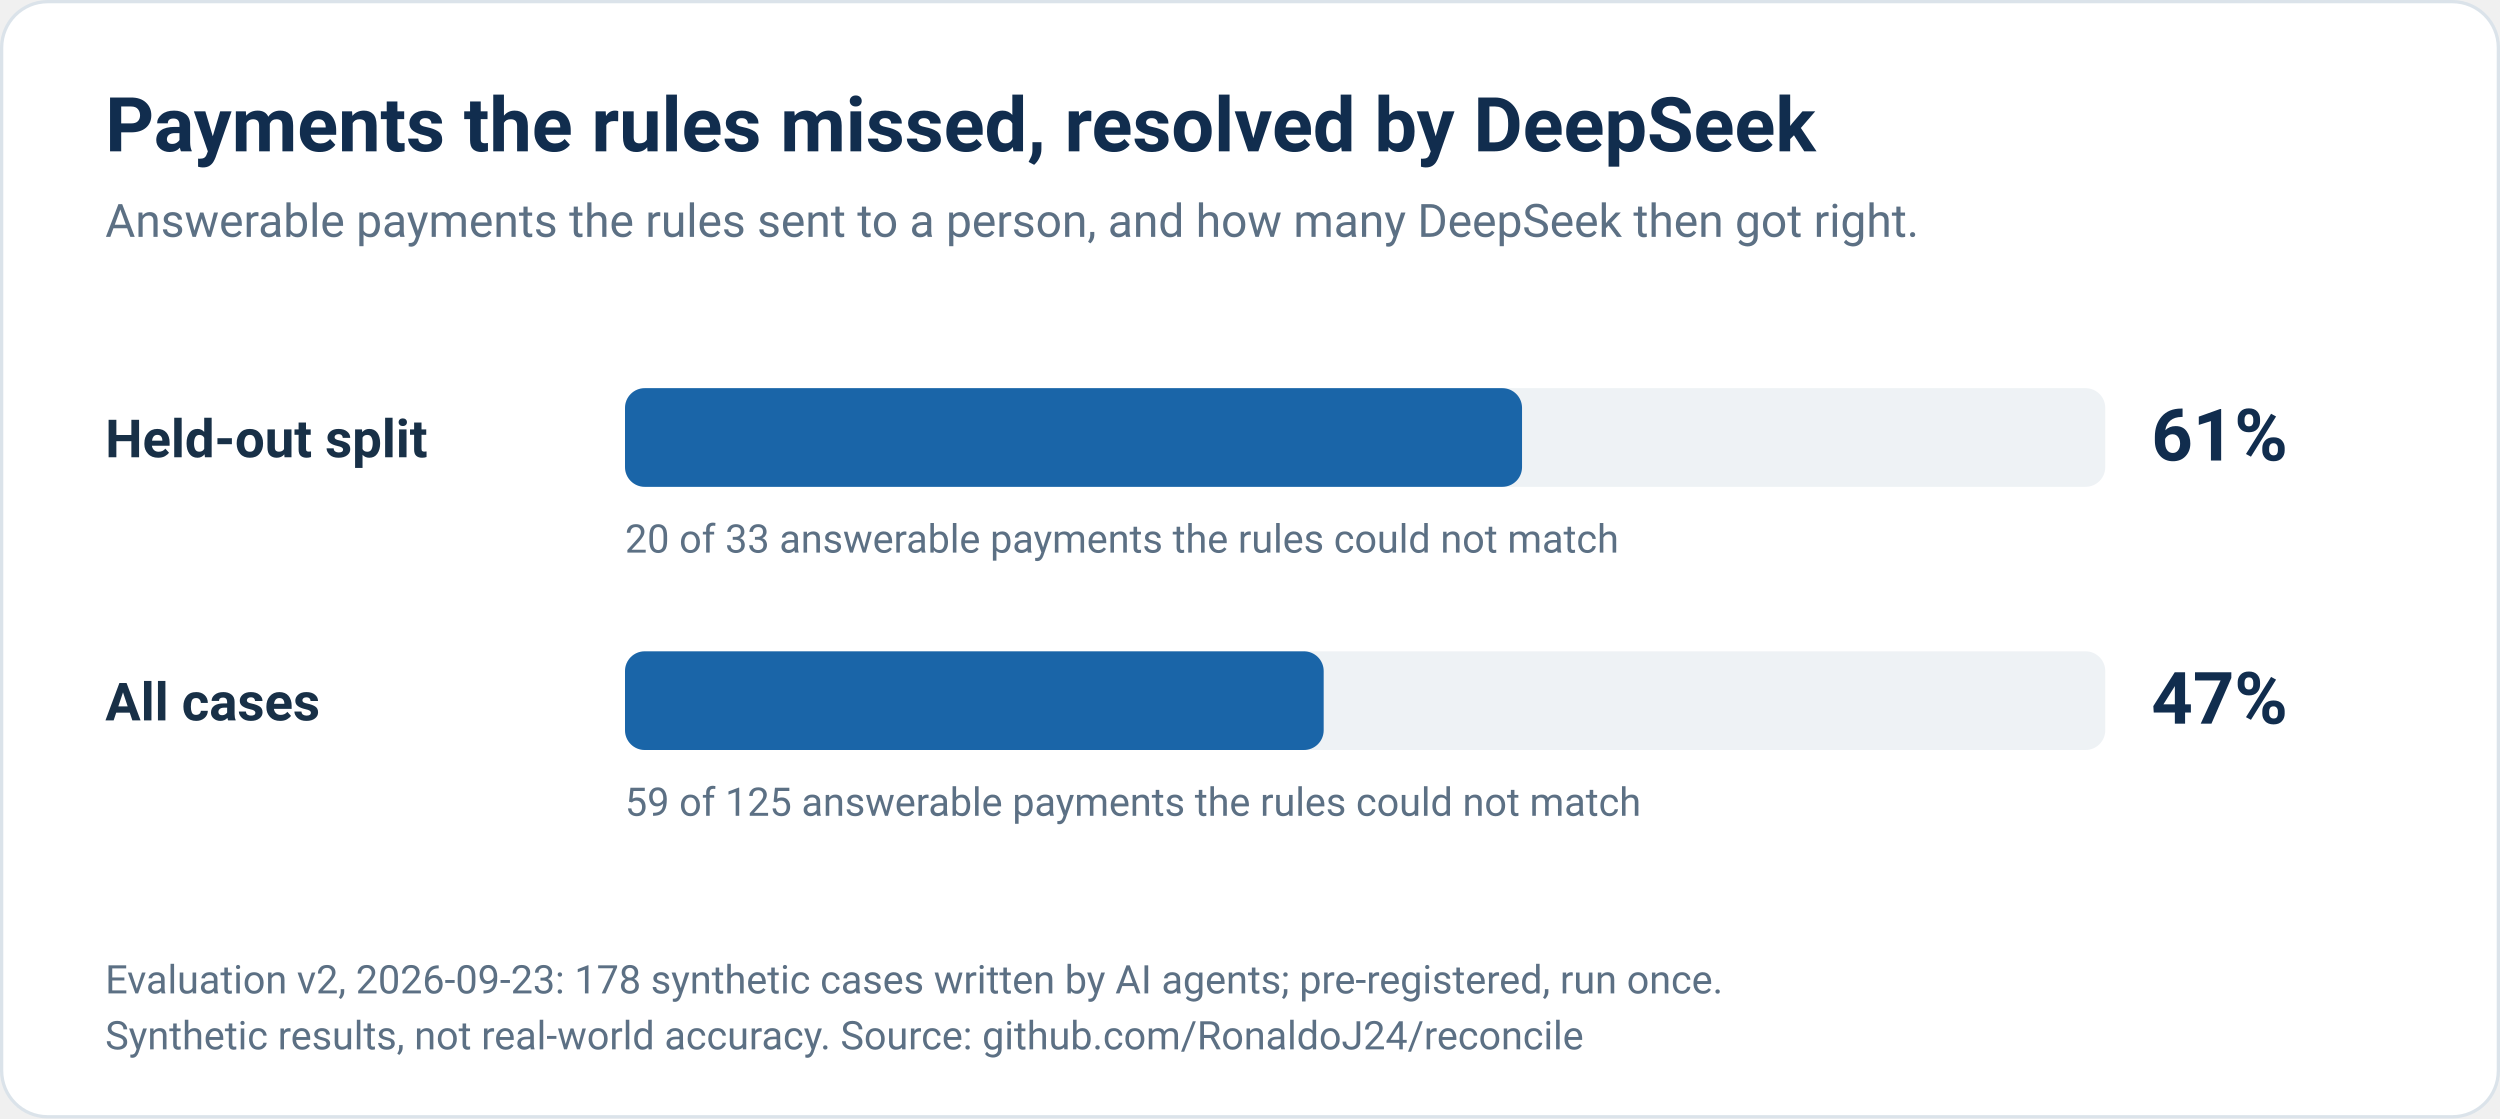
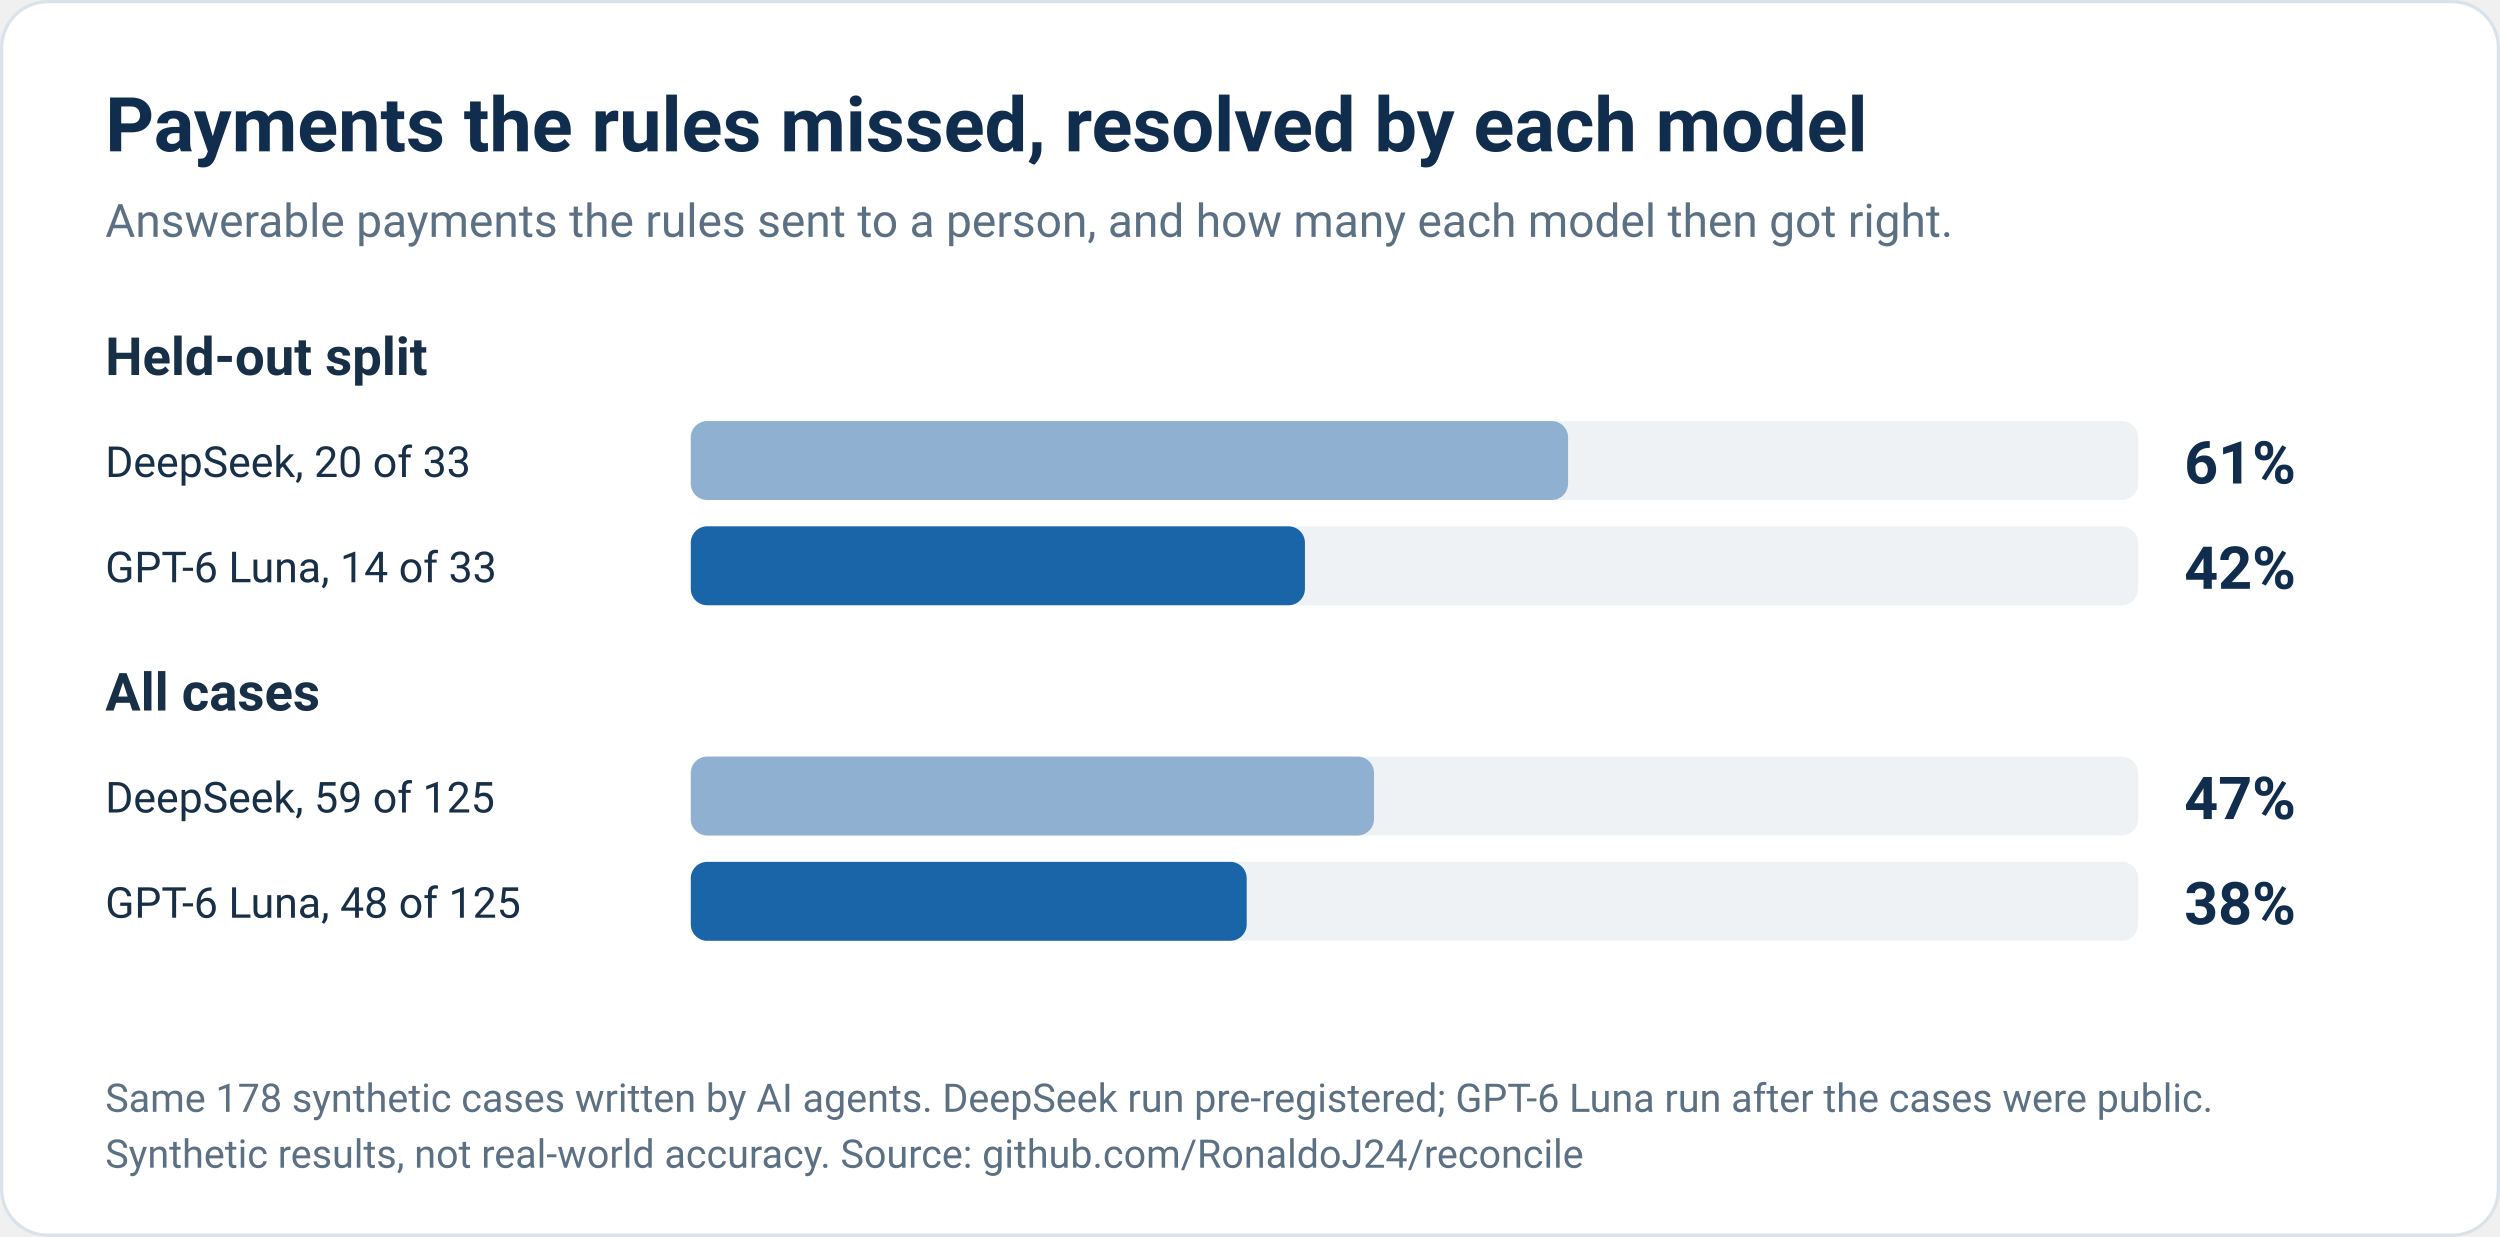
- <svg xmlns="http://www.w3.org/2000/svg" width="760" height="340" viewBox="0 0 760 340" role="img" font-family="-apple-system, BlinkMacSystemFont, 'Segoe UI', Roboto, Helvetica, Arial, sans-serif">
-   <rect x="0.5" y="0.5" width="759" height="339" rx="14" fill="#ffffff" stroke="#dbe3ea" />
-   <text x="32.0" y="46.0" font-size="23" font-weight="700" fill="#112d4e" text-anchor="start">Payments the rules missed, resolved by DeepSeek</text>
-   <text x="32.0" y="72.0" font-size="14" font-weight="400" fill="#5c7084" text-anchor="start">Answerable payments the rules sent to a person, and how many DeepSeek then got right.</text>
-   <text x="32.0" y="139.0" font-size="16" font-weight="700" fill="#183047" text-anchor="start">Held-out split</text>
-   <rect x="190.0" y="118.0" width="450.0" height="30.0" rx="6" fill="#eef2f5" />
-   <rect x="190.0" y="118.0" width="272.7" height="30.0" rx="6" fill="#1a65a8" />
-   <text x="654.0" y="140.0" font-size="22" font-weight="700" fill="#112d4e" text-anchor="start">61%</text>
-   <text x="190.0" y="168.0" font-size="12" font-weight="400" fill="#5c7084" text-anchor="start">20 of 33 answerable payments the rules could not match</text>
-   <text x="32.0" y="219.0" font-size="16" font-weight="700" fill="#183047" text-anchor="start">All cases</text>
-   <rect x="190.0" y="198.0" width="450.0" height="30.0" rx="6" fill="#eef2f5" />
-   <rect x="190.0" y="198.0" width="212.4" height="30.0" rx="6" fill="#1a65a8" />
-   <text x="654.0" y="220.0" font-size="22" font-weight="700" fill="#112d4e" text-anchor="start">47%</text>
-   <text x="190.0" y="248.0" font-size="12" font-weight="400" fill="#5c7084" text-anchor="start">59 of 125 answerable payments the rules could not match</text>
-   <text x="32.0" y="302.0" font-size="12" font-weight="400" fill="#5c7084" text-anchor="start">Evaluation v2, 2026-09-23: 178 synthetic cases written by AI agents; pre-registered, run once.</text>
-   <text x="32.0" y="319.0" font-size="12" font-weight="400" fill="#5c7084" text-anchor="start">Synthetic results, not real-world accuracy. Source: github.com/RonaldoJ24/reconcile</text>
+ <svg xmlns="http://www.w3.org/2000/svg" width="760" height="376" viewBox="0 0 760 376" role="img" font-family="-apple-system, BlinkMacSystemFont, 'Segoe UI', Roboto, Helvetica, Arial, sans-serif">
+   <rect x="0.5" y="0.5" width="759" height="375" rx="14" fill="#ffffff" stroke="#dbe3ea" />
+   <text x="32.0" y="46.0" font-size="23" font-weight="700" fill="#112d4e" text-anchor="start">Payments the rules missed, resolved by each model</text>
+   <text x="32.0" y="72.0" font-size="14" font-weight="400" fill="#5c7084" text-anchor="start">Answerable payments the rules sent to a person, and how many each model then got right.</text>
+   <text x="32.0" y="114.0" font-size="16" font-weight="700" fill="#183047" text-anchor="start">Held-out split</text>
+   <text x="32.0" y="145.0" font-size="13" font-weight="400" fill="#183047" text-anchor="start">DeepSeek, 20 of 33</text>
+   <rect x="210.0" y="128.0" width="440.0" height="24.0" rx="5" fill="#eef2f5" />
+   <rect x="210.0" y="128.0" width="266.7" height="24.0" rx="5" fill="#8fb0d0" />
+   <text x="664.0" y="147.0" font-size="18" font-weight="700" fill="#112d4e" text-anchor="start">61%</text>
+   <text x="32.0" y="177.0" font-size="13" font-weight="400" fill="#183047" text-anchor="start">GPT-6 Luna, 14 of 33</text>
+   <rect x="210.0" y="160.0" width="440.0" height="24.0" rx="5" fill="#eef2f5" />
+   <rect x="210.0" y="160.0" width="186.7" height="24.0" rx="5" fill="#1a65a8" />
+   <text x="664.0" y="179.0" font-size="18" font-weight="700" fill="#112d4e" text-anchor="start">42%</text>
+   <text x="32.0" y="216.0" font-size="16" font-weight="700" fill="#183047" text-anchor="start">All cases</text>
+   <text x="32.0" y="247.0" font-size="13" font-weight="400" fill="#183047" text-anchor="start">DeepSeek, 59 of 125</text>
+   <rect x="210.0" y="230.0" width="440.0" height="24.0" rx="5" fill="#eef2f5" />
+   <rect x="210.0" y="230.0" width="207.7" height="24.0" rx="5" fill="#8fb0d0" />
+   <text x="664.0" y="249.0" font-size="18" font-weight="700" fill="#112d4e" text-anchor="start">47%</text>
+   <text x="32.0" y="279.0" font-size="13" font-weight="400" fill="#183047" text-anchor="start">GPT-6 Luna, 48 of 125</text>
+   <rect x="210.0" y="262.0" width="440.0" height="24.0" rx="5" fill="#eef2f5" />
+   <rect x="210.0" y="262.0" width="169.0" height="24.0" rx="5" fill="#1a65a8" />
+   <text x="664.0" y="281.0" font-size="18" font-weight="700" fill="#112d4e" text-anchor="start">38%</text>
+   <text x="32.0" y="338.0" font-size="12" font-weight="400" fill="#5c7084" text-anchor="start">Same 178 synthetic cases written by AI agents. DeepSeek run pre-registered; GPT-6 Luna run after the cases were public.</text>
+   <text x="32.0" y="355.0" font-size="12" font-weight="400" fill="#5c7084" text-anchor="start">Synthetic results, not real-world accuracy. Source: github.com/RonaldoJ24/reconcile</text>
</svg>
